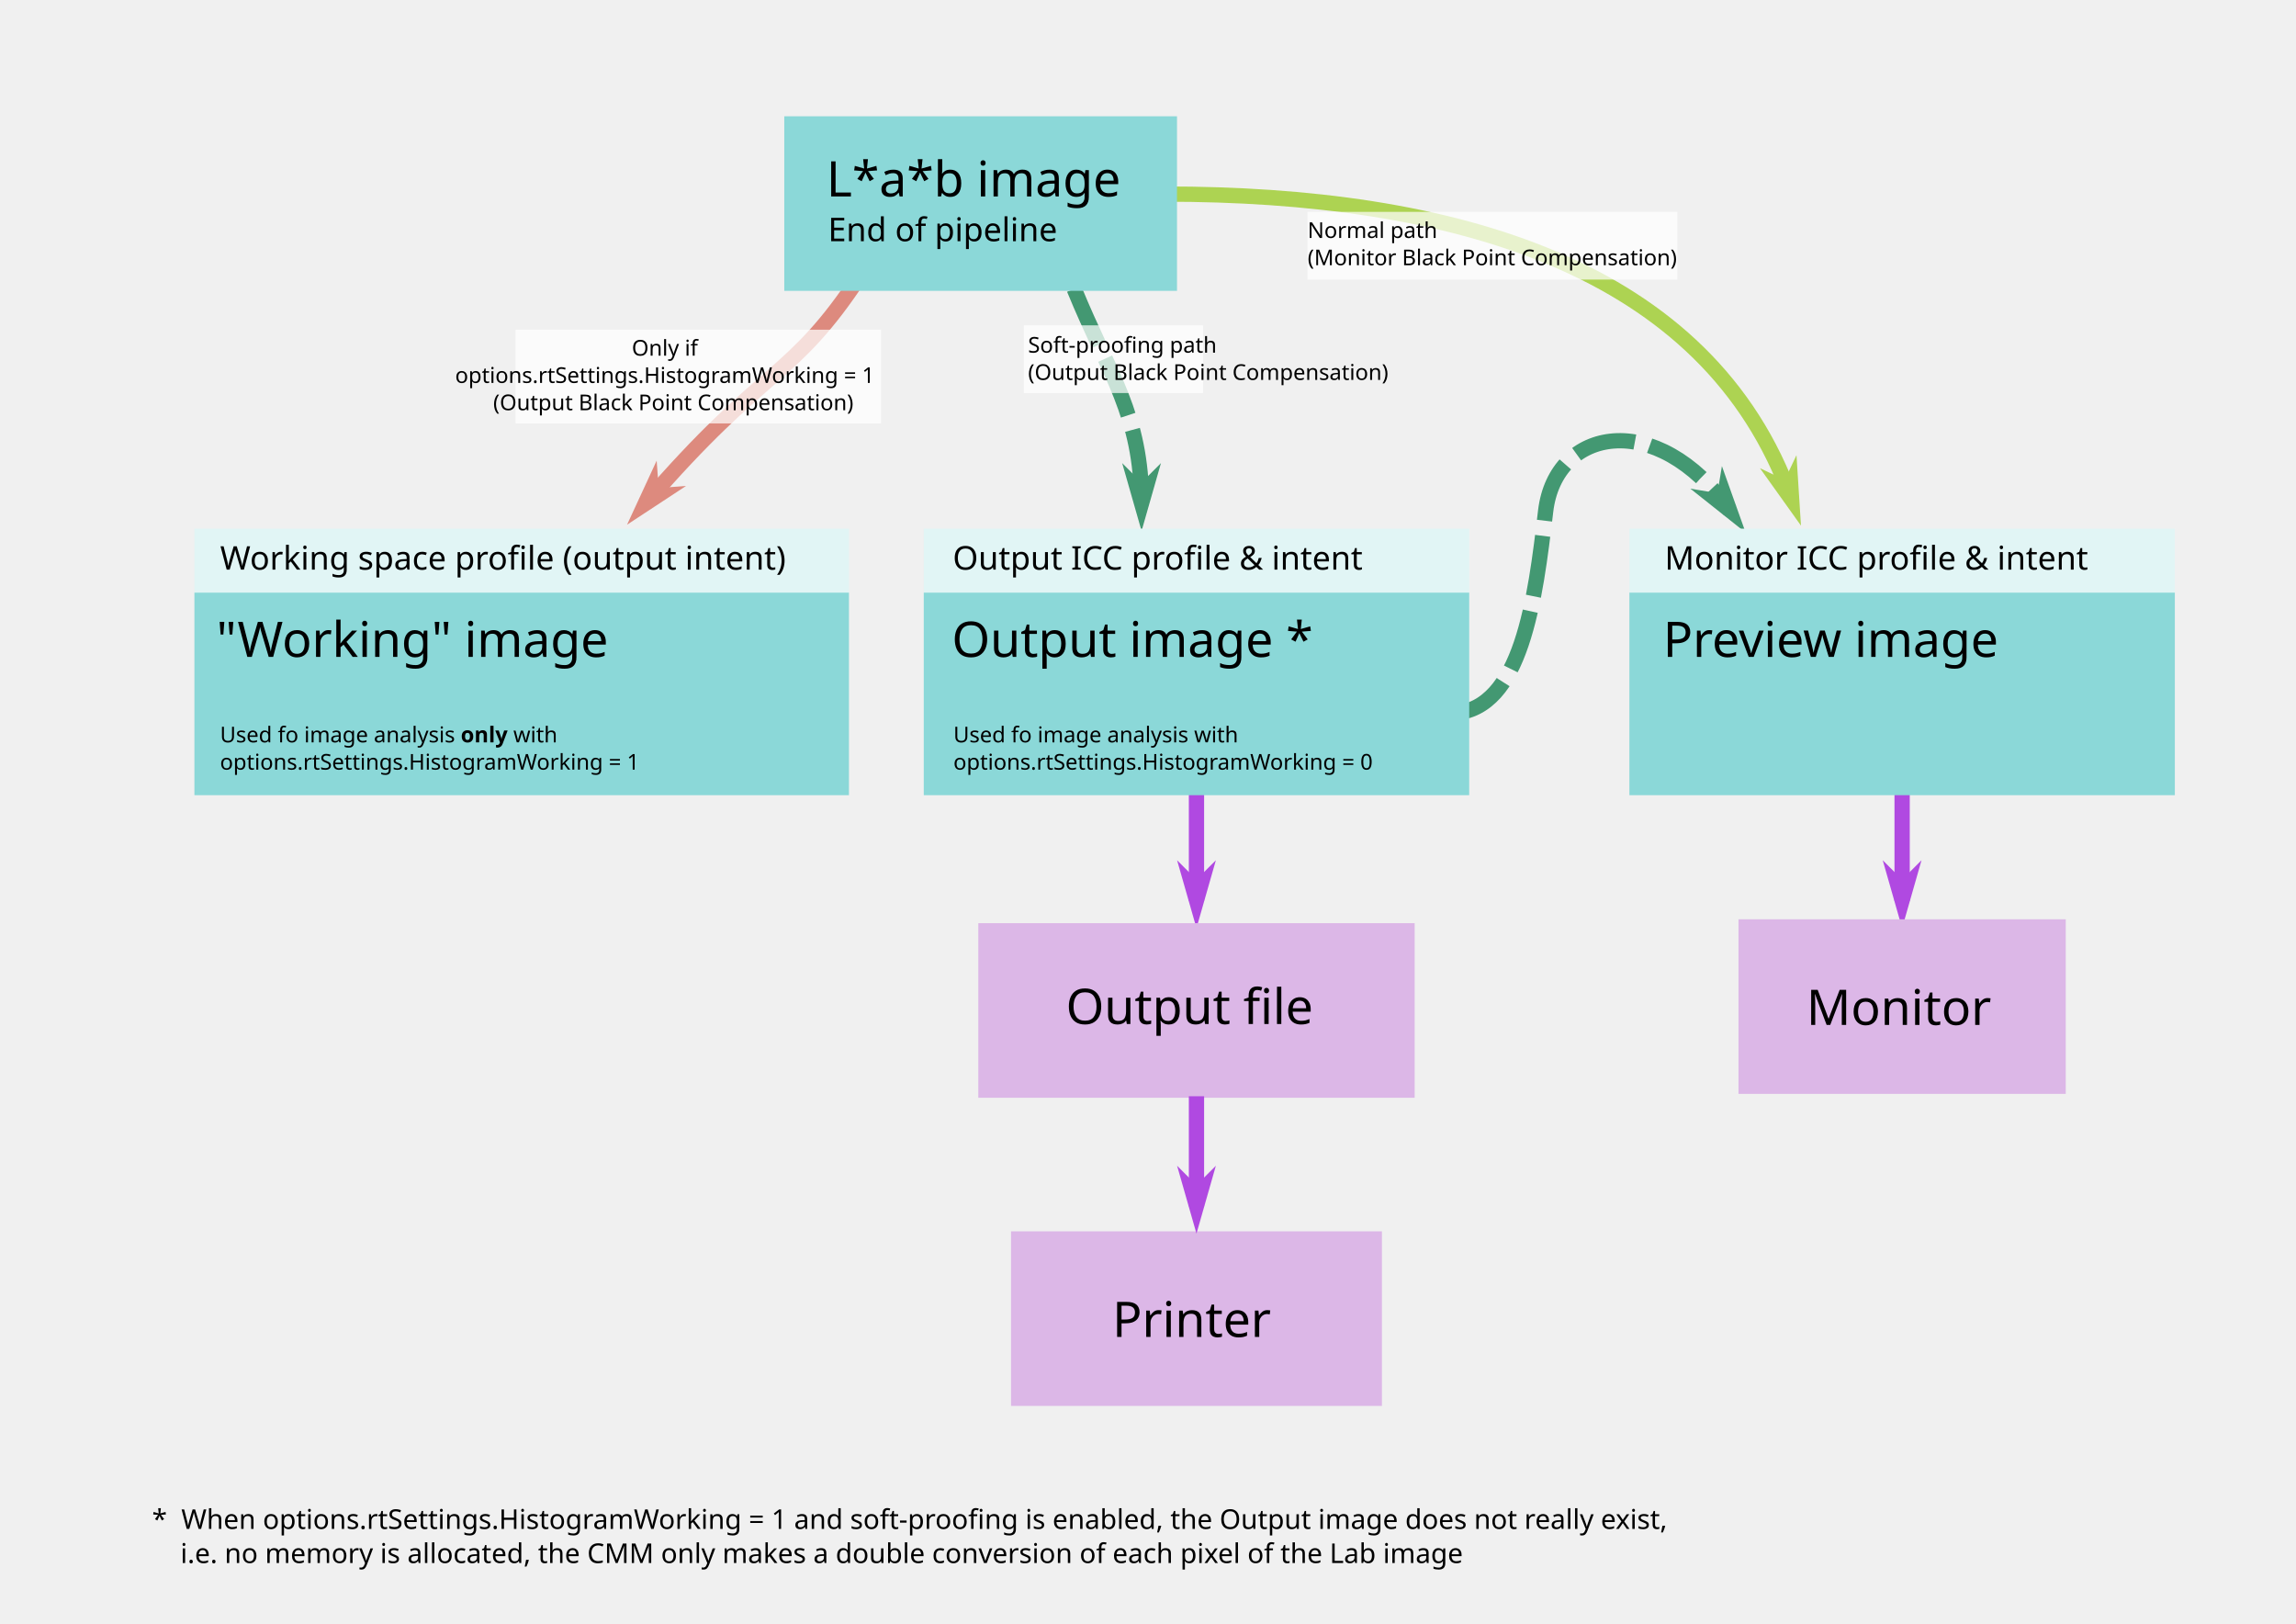
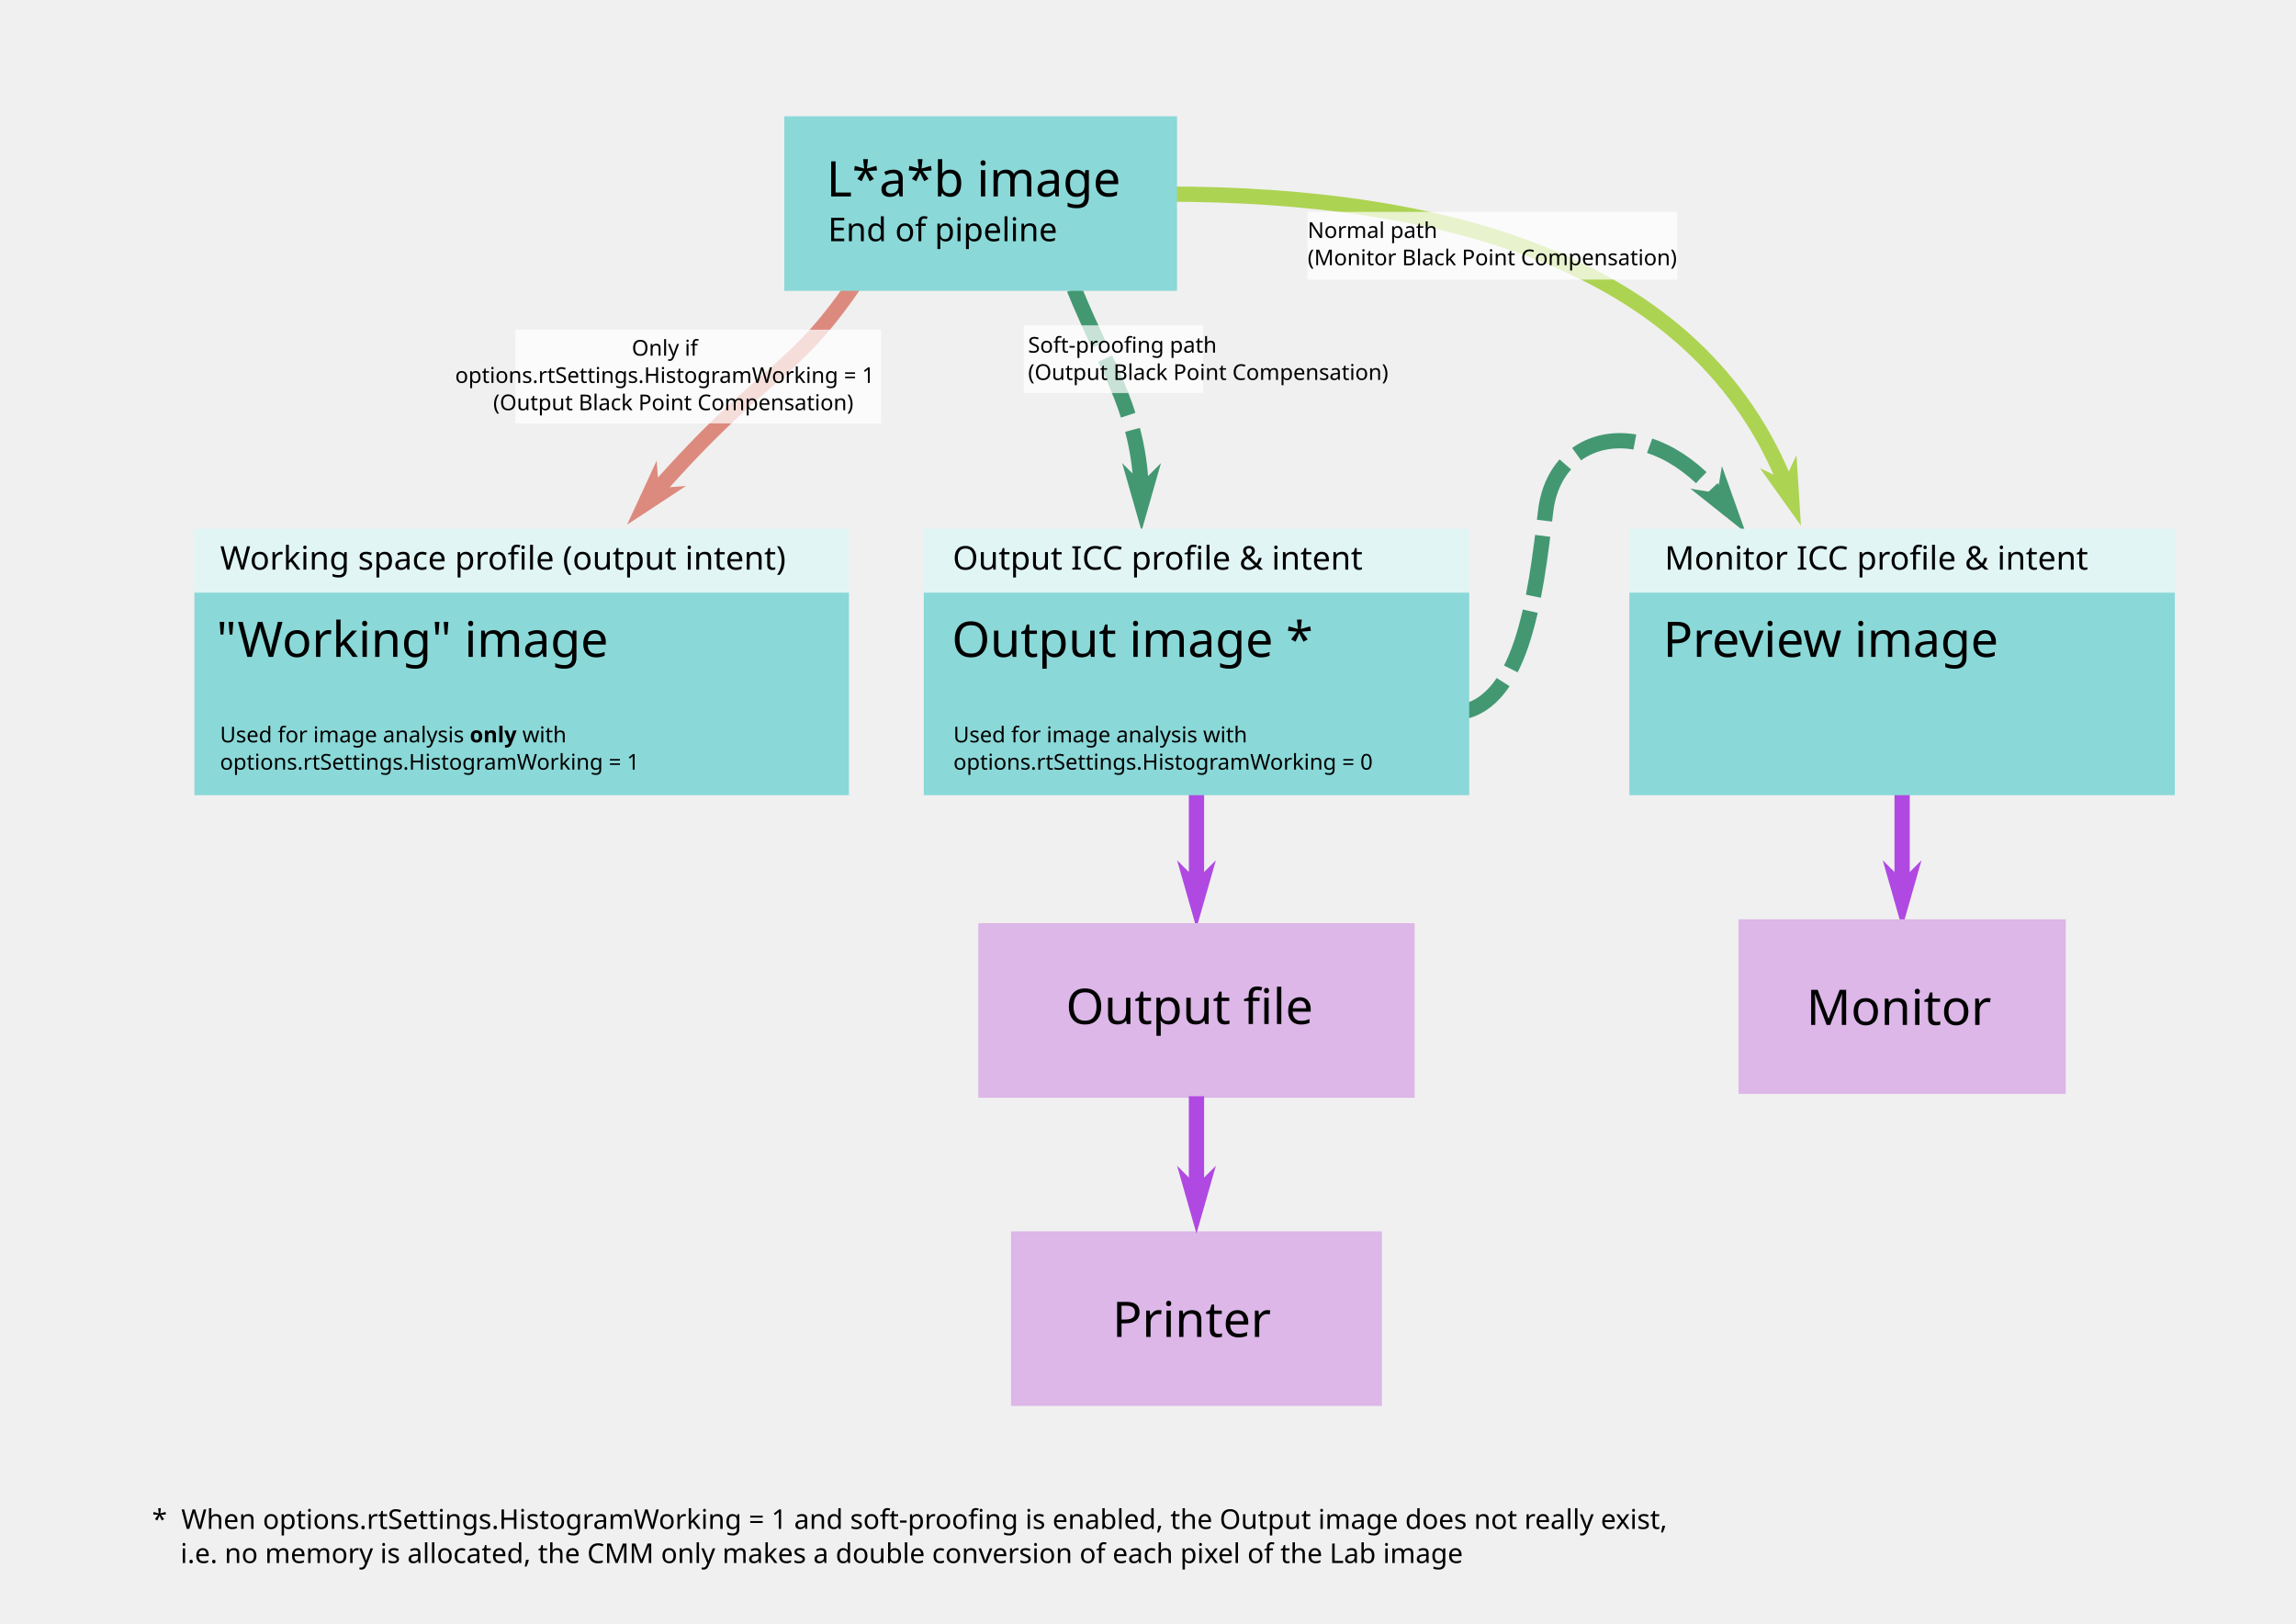
<svg xmlns="http://www.w3.org/2000/svg" width="297mm" height="210mm" viewBox="0 0 1052.362 744.094" id="svg2" version="1.1">
  <defs id="defs4">
    <marker orient="auto" refY="0.0" refX="0.0" id="marker10113" style="overflow:visible;">
      <path id="path10115" d="M 0.0,0.0 L 5.0,-5.0 L -12.5,0.0 L 5.0,5.0 L 0.0,0.0 z " style="fill-rule:evenodd;stroke:#b049e1;stroke-width:1pt;stroke-opacity:1;fill:#b049e1;fill-opacity:1" transform="scale(0.2) rotate(180) translate(6,0)" />
    </marker>
    <marker orient="auto" refY="0.0" refX="0.0" id="marker9939" style="overflow:visible;">
      <path id="path9941" d="M 0.0,0.0 L 5.0,-5.0 L -12.5,0.0 L 5.0,5.0 L 0.0,0.0 z " style="fill-rule:evenodd;stroke:#b049e1;stroke-width:1pt;stroke-opacity:1;fill:#b049e1;fill-opacity:1" transform="scale(0.2) rotate(180) translate(6,0)" />
    </marker>
    <marker style="overflow:visible;" id="marker9189" refX="0.0" refY="0.0" orient="auto">
      <path transform="scale(0.2) rotate(180) translate(6,0)" style="fill-rule:evenodd;stroke:#b049e1;stroke-width:1pt;stroke-opacity:1;fill:#b049e1;fill-opacity:1" d="M 0.0,0.0 L 5.0,-5.0 L -12.5,0.0 L 5.0,5.0 L 0.0,0.0 z " id="path9191" />
    </marker>
    <marker style="overflow:visible;" id="marker4296" refX="0.0" refY="0.0" orient="auto">
      <path transform="scale(0.2) rotate(180) translate(6,0)" style="fill-rule:evenodd;stroke:#439872;stroke-width:1pt;stroke-opacity:1;fill:#439872;fill-opacity:1" d="M 0.0,0.0 L 5.0,-5.0 L -12.5,0.0 L 5.0,5.0 L 0.0,0.0 z " id="path4298" />
    </marker>
    <marker orient="auto" refY="0.0" refX="0.0" id="marker5710" style="overflow:visible;">
      <path id="path5712" d="M 0.0,0.0 L 5.0,-5.0 L -12.5,0.0 L 5.0,5.0 L 0.0,0.0 z " style="fill-rule:evenodd;stroke:#dd8a7e;stroke-width:1pt;stroke-opacity:1;fill:#dd8a7e;fill-opacity:1" transform="scale(0.2) rotate(180) translate(6,0)" />
    </marker>
    <marker orient="auto" refY="0.0" refX="0.0" id="Arrow1Mend" style="overflow:visible;">
      <path id="path4281" d="M 0.0,0.0 L 5.0,-5.0 L -12.5,0.0 L 5.0,5.0 L 0.0,0.0 z " style="fill-rule:evenodd;stroke:#dd8a7e;stroke-width:1pt;stroke-opacity:1;fill:#dd8a7e;fill-opacity:1" transform="scale(0.4) rotate(180) translate(10,0)" />
    </marker>
    <marker orient="auto" refY="0.0" refX="0.0" id="marker5062" style="overflow:visible;">
      <path id="path5064" d="M 0.0,0.0 L 5.0,-5.0 L -12.5,0.0 L 5.0,5.0 L 0.0,0.0 z " style="fill-rule:evenodd;stroke:#439872;stroke-width:1pt;stroke-opacity:1;fill:#439872;fill-opacity:1" transform="scale(0.2) rotate(180) translate(6,0)" />
    </marker>
    <marker orient="auto" refY="0.0" refX="0.0" id="marker4998" style="overflow:visible;">
      <path id="path5000" d="M 0.0,0.0 L 5.0,-5.0 L -12.5,0.0 L 5.0,5.0 L 0.0,0.0 z " style="fill-rule:evenodd;stroke:#439872;stroke-width:1pt;stroke-opacity:1;fill:#439872;fill-opacity:1" transform="scale(0.2) rotate(180) translate(6,0)" />
    </marker>
    <marker orient="auto" refY="0.0" refX="0.0" id="Arrow1Send" style="overflow:visible;">
      <path id="path4287" d="M 0.0,0.0 L 5.0,-5.0 L -12.5,0.0 L 5.0,5.0 L 0.0,0.0 z " style="fill-rule:evenodd;stroke:#add352;stroke-width:1pt;stroke-opacity:1;fill:#add352;fill-opacity:1" transform="scale(0.2) rotate(180) translate(6,0)" />
    </marker>
    <marker orient="auto" refY="0.0" refX="0.0" id="marker4756" style="overflow:visible;">
      <path id="path4758" style="fill-rule:evenodd;stroke-width:0.625;stroke-linejoin:round;stroke:#439872;stroke-opacity:1;fill:#439872;fill-opacity:1" d="M 8.719,4.034 L -2.207,0.016 L 8.719,-4.002 C 6.973,-1.63 6.983,1.616 8.719,4.034 z " transform="scale(1.1) rotate(180) translate(1,0)" />
    </marker>
    <marker orient="auto" refY="0.0" refX="0.0" id="Arrow1Lstart" style="overflow:visible">
      <path id="path4272" d="M 0.0,0.0 L 5.0,-5.0 L -12.5,0.0 L 5.0,5.0 L 0.0,0.0 z " style="fill-rule:evenodd;stroke:#439872;stroke-width:1pt;stroke-opacity:1;fill:#439872;fill-opacity:1" transform="scale(0.8) translate(12.5,0)" />
    </marker>
    <marker orient="auto" refY="0.0" refX="0.0" id="Arrow2Lend" style="overflow:visible;">
      <path id="path4293" style="fill-rule:evenodd;stroke-width:0.625;stroke-linejoin:round;stroke:#439872;stroke-opacity:1;fill:#439872;fill-opacity:1" d="M 8.719,4.034 L -2.207,0.016 L 8.719,-4.002 C 6.973,-1.63 6.983,1.616 8.719,4.034 z " transform="scale(1.1) rotate(180) translate(1,0)" />
    </marker>
    <marker orient="auto" refY="0.0" refX="0.0" id="marker4574" style="overflow:visible;">
      <path id="path4576" d="M 0.0,0.0 L 5.0,-5.0 L -12.5,0.0 L 5.0,5.0 L 0.0,0.0 z " style="fill-rule:evenodd;stroke:#439872;stroke-width:1pt;stroke-opacity:1;fill:#439872;fill-opacity:1" transform="scale(0.8) rotate(180) translate(12.5,0)" />
    </marker>
    <marker orient="auto" refY="0.0" refX="0.0" id="Arrow2Lstart" style="overflow:visible">
      <path id="path4290" style="fill-rule:evenodd;stroke-width:0.625;stroke-linejoin:round;stroke:#439872;stroke-opacity:1;fill:#439872;fill-opacity:1" d="M 8.719,4.034 L -2.207,0.016 L 8.719,-4.002 C 6.973,-1.63 6.983,1.616 8.719,4.034 z " transform="scale(1.1) translate(1,0)" />
    </marker>
    <marker orient="auto" refY="0.0" refX="0.0" id="Arrow1Lend" style="overflow:visible;">
      <path id="path4275" d="M 0.0,0.0 L 5.0,-5.0 L -12.5,0.0 L 5.0,5.0 L 0.0,0.0 z " style="fill-rule:evenodd;stroke:#439872;stroke-width:1pt;stroke-opacity:1;fill:#439872;fill-opacity:1" transform="scale(0.8) rotate(180) translate(12.5,0)" />
    </marker>
  </defs>
  <g id="layer1" transform="translate(0,-308.2677)">
    <path style="fill:none;fill-rule:evenodd;stroke:#b049e1;stroke-width:7;stroke-linecap:butt;stroke-linejoin:miter;stroke-miterlimit:4;stroke-dasharray:none;stroke-dashoffset:0;stroke-opacity:1;marker-end:url(#marker10113)" d="m 871.83,670.65 0,50.454" id="path10111" />
    <path id="path9187" d="m 548.401,670.65 0,50.454" style="fill:none;fill-rule:evenodd;stroke:#b049e1;stroke-width:7;stroke-linecap:butt;stroke-linejoin:miter;stroke-miterlimit:4;stroke-dasharray:none;stroke-dashoffset:0;stroke-opacity:1;marker-end:url(#marker9189)" />
    <path id="path4996" d="m 666.101,635.08 c 31.375,-1.497 37.636,-52.563 42.336,-92.549 4.497,-38.261 50.693,-47.465 84.391,-0.362" style="fill:none;fill-rule:evenodd;stroke:#439872;stroke-width:7;stroke-linecap:butt;stroke-linejoin:miter;stroke-miterlimit:4;stroke-dasharray:28, 7;stroke-dashoffset:0;stroke-opacity:1;marker-end:url(#marker5062)" />
    <rect y="579.82" x="423.401" height="92.857" width="250" id="rect5442" style="opacity:1;fill:#8bd8d8;fill-opacity:1;fill-rule:nonzero;stroke:none;stroke-width:7;stroke-linecap:butt;stroke-linejoin:miter;stroke-miterlimit:4;stroke-dasharray:none;stroke-dashoffset:0;stroke-opacity:1" />
    <path style="fill:none;fill-rule:evenodd;stroke:#439872;stroke-width:7;stroke-linecap:butt;stroke-linejoin:miter;stroke-miterlimit:4;stroke-dasharray:28, 7;stroke-dashoffset:0;stroke-opacity:1;marker-end:url(#marker4998)" d="m 492.328,440.65 c 16.211,39.591 30.907,57.743 30.907,98.454" id="path4200" />
    <path id="path4218" d="m 534.031,397.21 c 130.592,0 248.853,32.241 287.246,140.161" style="fill:none;fill-rule:evenodd;stroke:#add352;stroke-width:7;stroke-linecap:butt;stroke-linejoin:miter;stroke-miterlimit:4;stroke-dasharray:none;stroke-opacity:1;marker-end:url(#Arrow1Send)" />
    <rect style="opacity:1;fill:#ffffff;fill-opacity:0.713;fill-rule:nonzero;stroke:none;stroke-width:7;stroke-linecap:butt;stroke-linejoin:miter;stroke-miterlimit:4;stroke-dasharray:none;stroke-dashoffset:0;stroke-opacity:1" id="rect10399" width="169.521" height="31.025" x="599.286" y="405.362" />
    <path style="fill:none;fill-rule:evenodd;stroke:#dd8a7e;stroke-width:7;stroke-linecap:butt;stroke-linejoin:miter;stroke-miterlimit:4;stroke-dasharray:none;stroke-opacity:1;marker-end:url(#marker5710)" d="m 394.539,434.192 c -31.924,48.568 -43.483,40.684 -98.978,105.07" id="path4202" />
    <rect style="opacity:1;fill:#ffffff;fill-opacity:0.713;fill-rule:nonzero;stroke:none;stroke-width:7;stroke-linecap:butt;stroke-linejoin:miter;stroke-miterlimit:4;stroke-dasharray:none;stroke-dashoffset:0;stroke-opacity:1" id="rect7950" width="167.564" height="42.953" x="236.293" y="459.362" />
    <rect style="opacity:1;fill:#e1f5f5;fill-opacity:1;fill-rule:nonzero;stroke:none;stroke-width:10;stroke-linecap:square;stroke-linejoin:miter;stroke-miterlimit:4;stroke-dasharray:none;stroke-dashoffset:0;stroke-opacity:1" id="rect4190" width="250" height="29.286" x="423.401" y="550.535" />
    <text xml:space="preserve" style="font-style:normal;font-weight:normal;font-size:22.5px;line-height:125%;font-family:sans-serif;letter-spacing:0px;word-spacing:0px;fill:#000000;fill-opacity:1;stroke:none;stroke-width:1px;stroke-linecap:butt;stroke-linejoin:miter;stroke-opacity:1" x="436.68" y="569.316" id="text4146">
      <tspan x="436.68" y="569.316" id="tspan4180" style="font-size:15px">Output ICC profile &amp; intent</tspan>
    </text>
    <rect style="opacity:1;fill:#8bd8d8;fill-opacity:1;fill-rule:nonzero;stroke:none;stroke-width:7;stroke-linecap:butt;stroke-linejoin:miter;stroke-miterlimit:4;stroke-dasharray:none;stroke-dashoffset:0;stroke-opacity:1" id="rect5444" width="250" height="92.857" x="746.83" y="579.82" />
    <rect y="550.535" x="746.83" height="29.286" width="250" id="rect5408" style="opacity:1;fill:#e1f5f5;fill-opacity:1;fill-rule:nonzero;stroke:none;stroke-width:10;stroke-linecap:square;stroke-linejoin:miter;stroke-miterlimit:4;stroke-dasharray:none;stroke-dashoffset:0;stroke-opacity:1" />
    <text xml:space="preserve" style="font-style:normal;font-weight:normal;font-size:22.5px;line-height:125%;font-family:sans-serif;letter-spacing:0px;word-spacing:0px;fill:#000000;fill-opacity:1;stroke:none;stroke-width:1px;stroke-linecap:butt;stroke-linejoin:miter;stroke-opacity:1" x="762.995" y="569.316" id="text4152">
      <tspan id="tspan4270" x="762.995" y="569.316" style="font-size:15px">Monitor ICC profile &amp; intent</tspan>
    </text>
    <g id="g9171" transform="translate(65.28638,16)">
      <rect y="713.555" x="731.543" height="80" width="150" id="rect4196" style="opacity:1;fill:#dcb7e7;fill-opacity:1;fill-rule:nonzero;stroke:none;stroke-width:10;stroke-linecap:square;stroke-linejoin:miter;stroke-miterlimit:4;stroke-dasharray:none;stroke-dashoffset:0;stroke-opacity:1" />
      <text id="text4158" y="761.943" x="762.669" style="font-style:normal;font-weight:normal;font-size:22.5px;line-height:125%;font-family:sans-serif;letter-spacing:0px;word-spacing:0px;fill:#000000;fill-opacity:1;stroke:none;stroke-width:1px;stroke-linecap:butt;stroke-linejoin:miter;stroke-opacity:1" xml:space="preserve">
        <tspan y="761.943" x="762.669" id="tspan4160">Monitor</tspan>
      </text>
    </g>
    <g id="g9176" transform="translate(68.21823,40)">
      <rect y="832.555" x="395.183" height="80" width="170" id="rect4198" style="opacity:1;fill:#dcb7e7;fill-opacity:1;fill-rule:nonzero;stroke:none;stroke-width:10;stroke-linecap:square;stroke-linejoin:miter;stroke-miterlimit:4;stroke-dasharray:none;stroke-dashoffset:0;stroke-opacity:1" />
      <text id="text4162" y="880.943" x="441.626" style="font-style:normal;font-weight:normal;font-size:22.5px;line-height:125%;font-family:sans-serif;letter-spacing:0px;word-spacing:0px;fill:#000000;fill-opacity:1;stroke:none;stroke-width:1px;stroke-linecap:butt;stroke-linejoin:miter;stroke-opacity:1" xml:space="preserve">
        <tspan y="880.943" x="441.626" id="tspan4164">Printer</tspan>
      </text>
    </g>
    <g id="g9166" transform="translate(71.41116,20)">
      <rect style="opacity:1;fill:#dcb7e7;fill-opacity:1;fill-rule:nonzero;stroke:none;stroke-width:10;stroke-linecap:square;stroke-linejoin:miter;stroke-miterlimit:4;stroke-dasharray:none;stroke-dashoffset:0;stroke-opacity:1" id="rect4210" width="200" height="80" x="376.99" y="711.337" />
      <text id="text4170" y="757.544" x="417.125" style="font-style:normal;font-weight:normal;font-size:22.5px;line-height:125%;font-family:sans-serif;letter-spacing:0px;word-spacing:0px;fill:#000000;fill-opacity:1;stroke:none;stroke-width:1px;stroke-linecap:butt;stroke-linejoin:miter;stroke-opacity:1" xml:space="preserve">
        <tspan y="757.544" x="417.125" id="tspan4172">Output file</tspan>
      </text>
    </g>
    <rect y="457.362" x="469.286" height="31.025" width="82.143" id="rect7952" style="opacity:1;fill:#ffffff;fill-opacity:0.713;fill-rule:nonzero;stroke:none;stroke-width:7;stroke-linecap:butt;stroke-linejoin:miter;stroke-miterlimit:4;stroke-dasharray:none;stroke-dashoffset:0;stroke-opacity:1" />
    <text xml:space="preserve" style="font-style:normal;font-weight:normal;font-size:15px;line-height:125%;font-family:sans-serif;letter-spacing:0px;word-spacing:0px;fill:#000000;fill-opacity:1;stroke:none;stroke-width:1px;stroke-linecap:butt;stroke-linejoin:miter;stroke-opacity:1" x="471.194" y="469.877" id="text4182">
      <tspan id="tspan4184" x="471.194" y="469.877" style="font-size:10px">Soft-proofing path</tspan>
      <tspan x="471.194" y="482.377" style="font-size:10px" id="tspan10377">(Output Black Point Compensation)</tspan>
    </text>
    <text id="text4204" y="471.253" x="318.366" style="font-style:normal;font-weight:normal;font-size:15px;line-height:125%;font-family:sans-serif;letter-spacing:0px;word-spacing:0px;fill:#000000;fill-opacity:1;stroke:none;stroke-width:1px;stroke-linecap:butt;stroke-linejoin:miter;stroke-opacity:1" xml:space="preserve">
      <tspan y="471.253" x="318.366" id="tspan4206" style="font-size:10px;text-align:center;text-anchor:middle">Only if</tspan>
      <tspan y="483.753" x="318.366" style="font-size:10px;text-align:center;text-anchor:middle" id="tspan5382">options.rtSettings.HistogramWorking = 1</tspan>
      <tspan y="496.253" x="318.366" style="font-size:10px;text-align:center;text-anchor:middle" id="tspan10383">(Output Black Point Compensation)</tspan>
    </text>
    <rect style="opacity:1;fill:#8bd8d8;fill-opacity:1;fill-rule:nonzero;stroke:none;stroke-width:10;stroke-linecap:square;stroke-linejoin:miter;stroke-miterlimit:4;stroke-dasharray:none;stroke-dashoffset:0;stroke-opacity:1" id="rect4186" width="180" height="80" x="359.467" y="361.555" />
    <g id="g4220" transform="translate(322.6483,127.1044)">
      <text id="text4142" y="271.179" x="56.133" style="font-style:normal;font-weight:normal;font-size:22.5px;line-height:125%;font-family:sans-serif;letter-spacing:0px;word-spacing:0px;fill:#000000;fill-opacity:1;stroke:none;stroke-width:1px;stroke-linecap:butt;stroke-linejoin:miter;stroke-opacity:1" xml:space="preserve">
        <tspan y="271.179" x="56.133" id="tspan4144">L*a*b image</tspan>
      </text>
      <text id="text4214" y="291.697" x="56.869" style="font-style:normal;font-weight:normal;font-size:15px;line-height:125%;font-family:sans-serif;letter-spacing:0px;word-spacing:0px;fill:#000000;fill-opacity:1;stroke:none;stroke-width:1px;stroke-linecap:butt;stroke-linejoin:miter;stroke-opacity:1" xml:space="preserve">
        <tspan y="291.697" x="56.869" id="tspan4216">End of pipeline</tspan>
      </text>
    </g>
    <text id="text5364" y="417.306" x="599.337" style="font-style:normal;font-weight:normal;font-size:15px;line-height:125%;font-family:sans-serif;letter-spacing:0px;word-spacing:0px;fill:#000000;fill-opacity:1;stroke:none;stroke-width:1px;stroke-linecap:butt;stroke-linejoin:miter;stroke-opacity:1" xml:space="preserve">
      <tspan y="417.306" x="599.337" id="tspan5366" style="font-size:10px">Normal path</tspan>
      <tspan y="429.806" x="599.337" style="font-size:10px" id="tspan10375">(Monitor Black Point Compensation)</tspan>
    </text>
    <rect style="opacity:1;fill:#8bd8d8;fill-opacity:1;fill-rule:nonzero;stroke:none;stroke-width:7;stroke-linecap:butt;stroke-linejoin:miter;stroke-miterlimit:4;stroke-dasharray:none;stroke-dashoffset:0;stroke-opacity:1" id="rect5378" width="300" height="92.857" x="89.115" y="579.82" />
    <text xml:space="preserve" style="font-style:normal;font-weight:normal;font-size:15px;line-height:125%;font-family:sans-serif;letter-spacing:0px;word-spacing:0px;fill:#000000;fill-opacity:1;stroke:none;stroke-width:1px;stroke-linecap:butt;stroke-linejoin:miter;stroke-opacity:1" x="100.831" y="648.472" id="text5374">
-       <tspan style="font-size:10px" id="tspan5376" x="100.831" y="648.472">Used fo image analysis <tspan style="font-style:normal;font-variant:normal;font-weight:bold;font-stretch:normal;font-family:sans-serif;-inkscape-font-specification:'sans-serif Bold'" id="tspan7948">only</tspan> with</tspan>
+       <tspan style="font-size:10px" id="tspan5376" x="100.831" y="648.472">Used for image analysis <tspan style="font-style:normal;font-variant:normal;font-weight:bold;font-stretch:normal;font-family:sans-serif;-inkscape-font-specification:'sans-serif Bold'" id="tspan7948">only</tspan> with</tspan>
      <tspan style="font-size:10px" x="100.831" y="660.972" id="tspan5380">options.rtSettings.HistogramWorking = 1</tspan>
    </text>
    <text id="text5394" y="648.472" x="436.971" style="font-style:normal;font-weight:normal;font-size:15px;line-height:125%;font-family:sans-serif;letter-spacing:0px;word-spacing:0px;fill:#000000;fill-opacity:1;stroke:none;stroke-width:1px;stroke-linecap:butt;stroke-linejoin:miter;stroke-opacity:1" xml:space="preserve">
-       <tspan y="648.472" x="436.971" id="tspan5396" style="font-size:10px">Used fo image analysis with</tspan>
+       <tspan y="648.472" x="436.971" id="tspan5396" style="font-size:10px">Used for image analysis with</tspan>
      <tspan id="tspan5398" y="660.972" x="436.971" style="font-size:10px">options.rtSettings.HistogramWorking = 0</tspan>
    </text>
    <rect y="550.535" x="89.115" height="29.286" width="300" id="rect5406" style="opacity:1;fill:#e1f5f5;fill-opacity:1;fill-rule:nonzero;stroke:none;stroke-width:10;stroke-linecap:square;stroke-linejoin:miter;stroke-miterlimit:4;stroke-dasharray:none;stroke-dashoffset:0;stroke-opacity:1" />
    <text xml:space="preserve" style="font-style:normal;font-weight:normal;font-size:22.5px;line-height:125%;font-family:sans-serif;letter-spacing:0px;word-spacing:0px;fill:#000000;fill-opacity:1;stroke:none;stroke-width:1px;stroke-linecap:butt;stroke-linejoin:miter;stroke-opacity:1" x="100.885" y="569.316" id="text4136">
      <tspan id="tspan4266" x="100.885" y="569.316" style="font-size:15px">Working space profile (output intent)</tspan>
    </text>
    <text id="text6976" y="609.316" x="99.219" style="font-style:normal;font-weight:normal;font-size:22.5px;line-height:125%;font-family:sans-serif;letter-spacing:0px;word-spacing:0px;fill:#000000;fill-opacity:1;stroke:none;stroke-width:1px;stroke-linecap:butt;stroke-linejoin:miter;stroke-opacity:1" xml:space="preserve">
      <tspan style="font-size:22.5px" y="609.316" x="99.219" id="tspan6980">"Working" image</tspan>
    </text>
    <text xml:space="preserve" style="font-style:normal;font-weight:normal;font-size:22.5px;line-height:125%;font-family:sans-serif;letter-spacing:0px;word-spacing:0px;fill:#000000;fill-opacity:1;stroke:none;stroke-width:1px;stroke-linecap:butt;stroke-linejoin:miter;stroke-opacity:1" x="436.259" y="609.316" id="text6982">
      <tspan id="tspan6986" x="436.259" y="609.316" style="font-size:22.5px">Output image *</tspan>
    </text>
    <text id="text7002" y="609.316" x="762.259" style="font-style:normal;font-weight:normal;font-size:22.5px;line-height:125%;font-family:sans-serif;letter-spacing:0px;word-spacing:0px;fill:#000000;fill-opacity:1;stroke:none;stroke-width:1px;stroke-linecap:butt;stroke-linejoin:miter;stroke-opacity:1" xml:space="preserve">
      <tspan style="font-size:22.5px" y="609.316" x="762.259" id="tspan7004">Preview image</tspan>
    </text>
    <path style="fill:none;fill-rule:evenodd;stroke:#b049e1;stroke-width:7;stroke-linecap:butt;stroke-linejoin:miter;stroke-miterlimit:4;stroke-dasharray:none;stroke-dashoffset:0;stroke-opacity:1;marker-end:url(#marker9939)" d="m 548.401,810.65 0,50.454" id="path9937" />
    <text xml:space="preserve" style="font-style:normal;font-weight:normal;font-size:20px;line-height:125%;font-family:sans-serif;letter-spacing:0px;word-spacing:0px;fill:#000000;fill-opacity:1;stroke:none;stroke-width:1px;stroke-linecap:butt;stroke-linejoin:miter;stroke-opacity:1" x="69.701" y="1008.926" id="text10389">
      <tspan id="tspan10391" x="69.701" y="1008.926" style="font-size:12.5px">*  When options.rtSettings.HistogramWorking = 1 and soft-proofing is enabled, the Output image does not really exist,</tspan>
      <tspan x="69.701" y="1024.551" style="font-size:12.5px" id="tspan10393">    i.e. no memory is allocated, the CMM only makes a double conversion of each pixel of the Lab image</tspan>
    </text>
  </g>
</svg>
